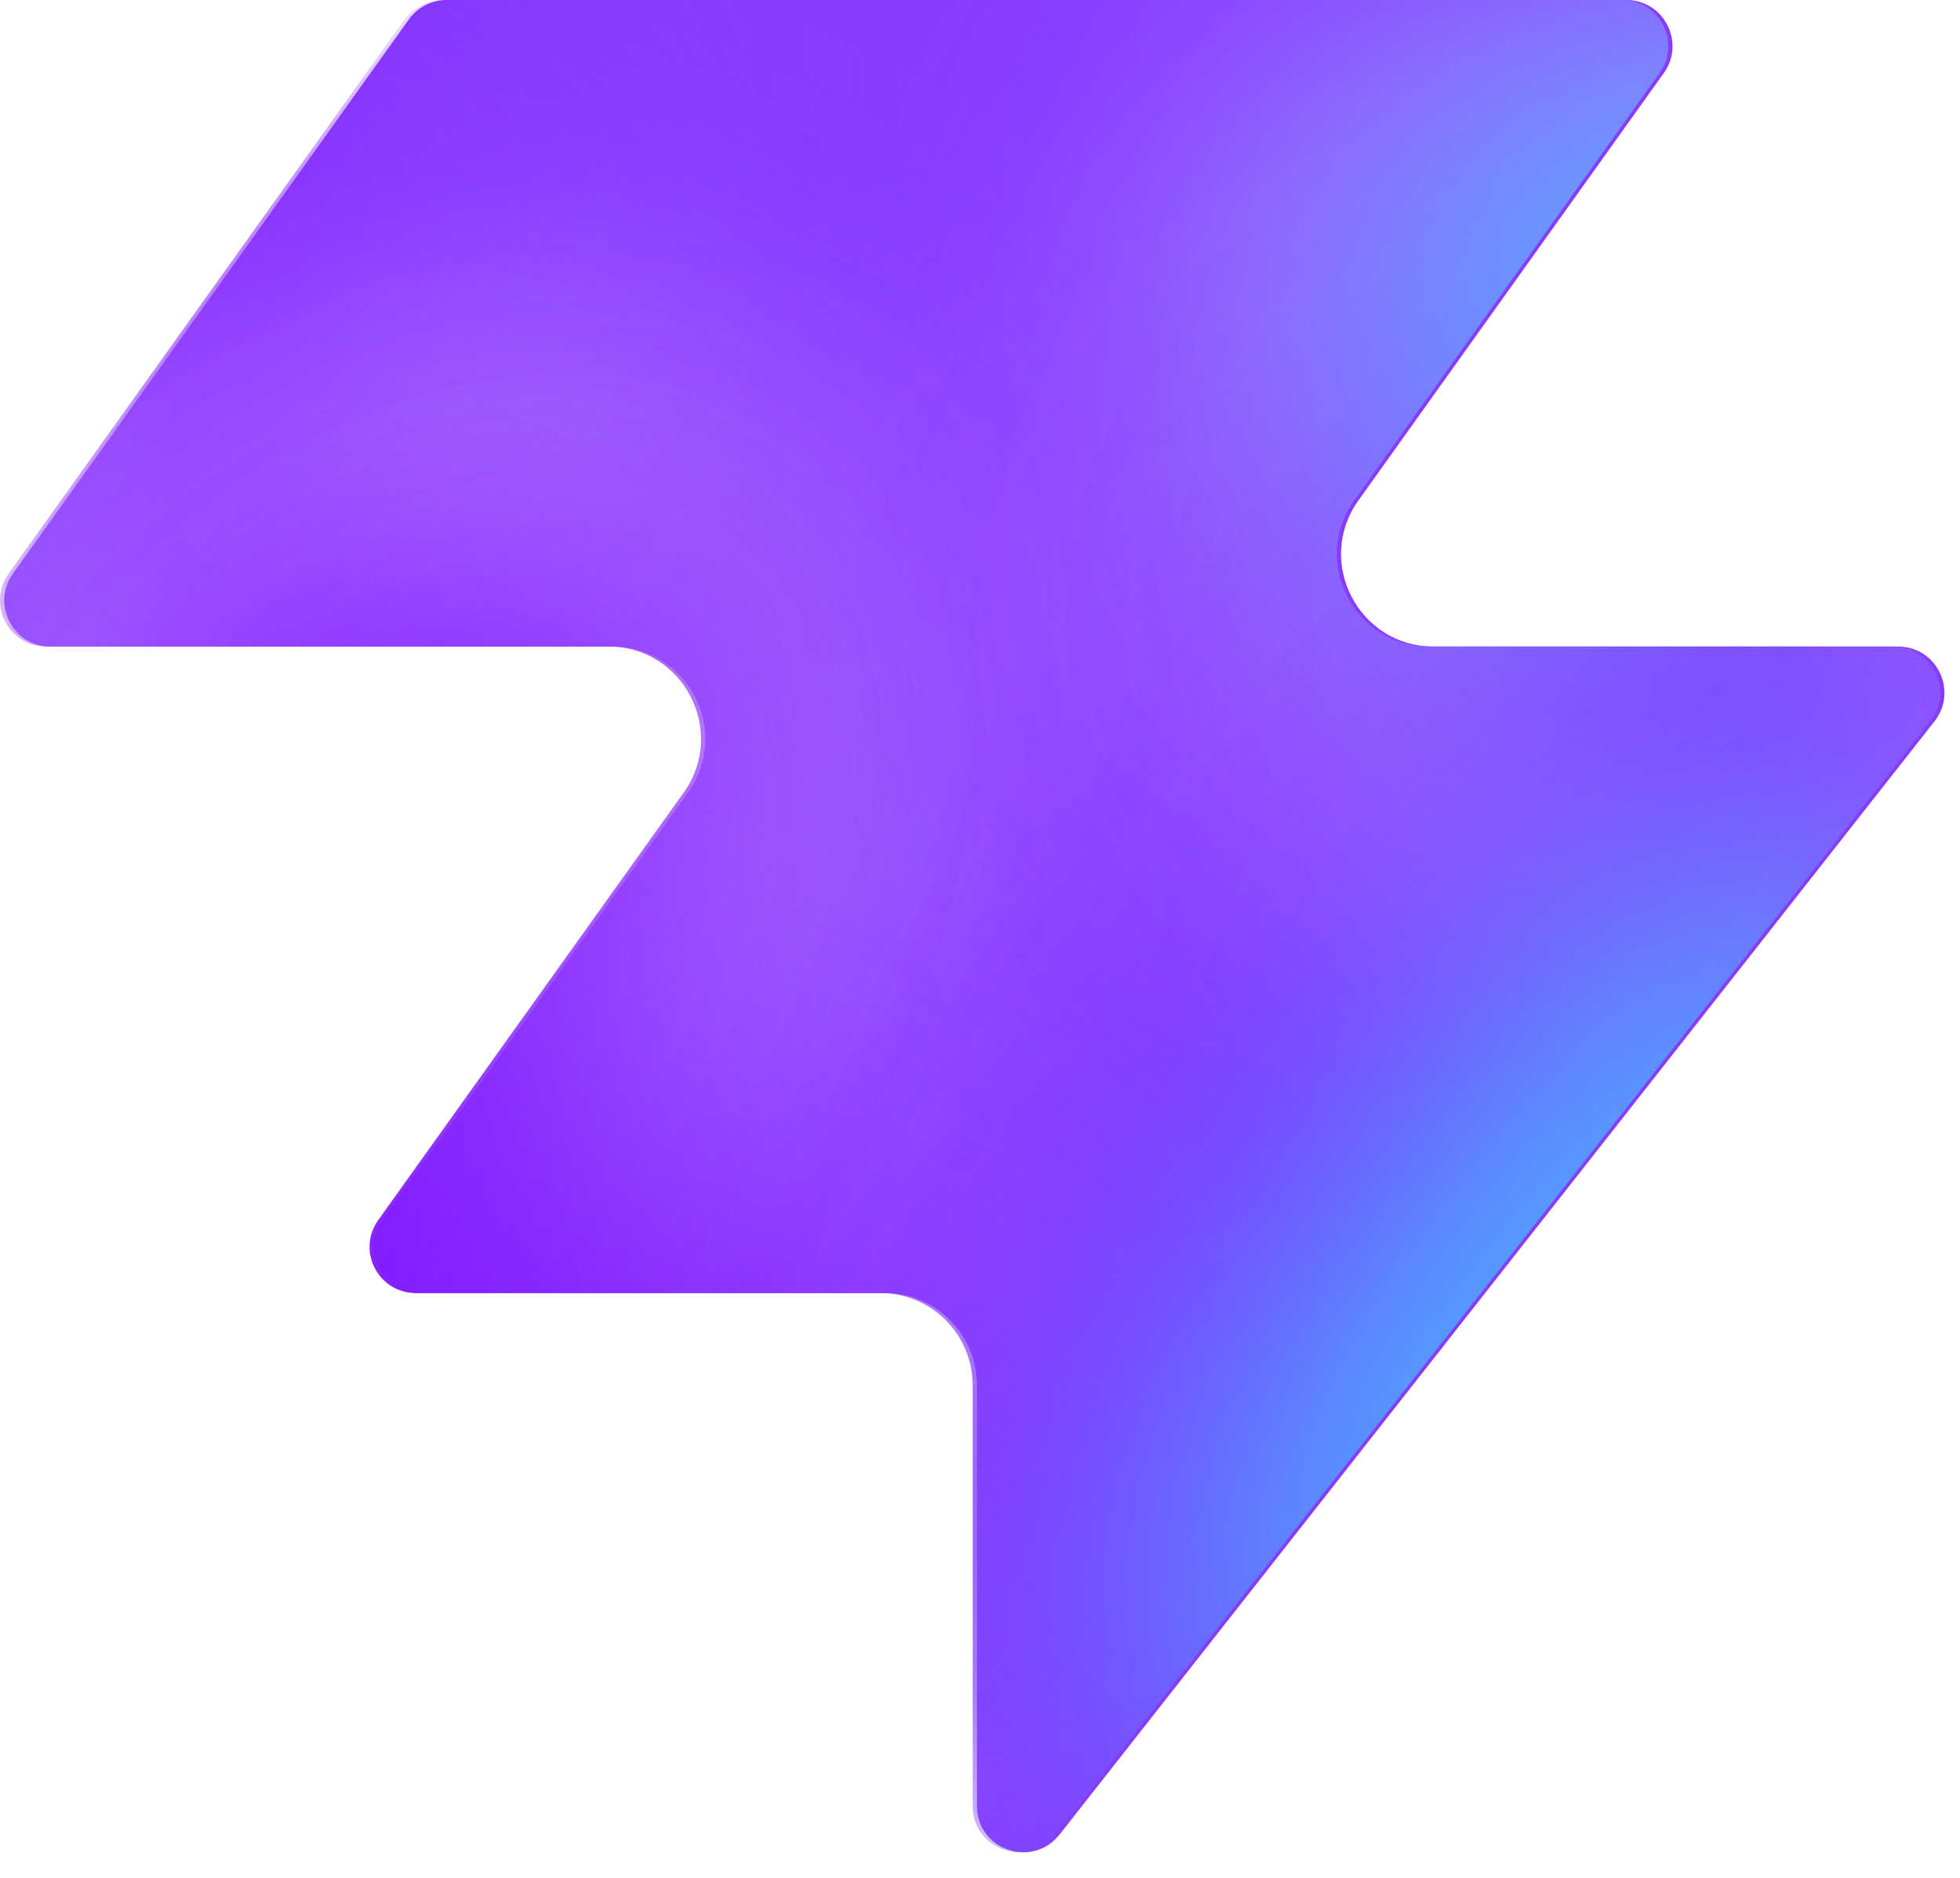
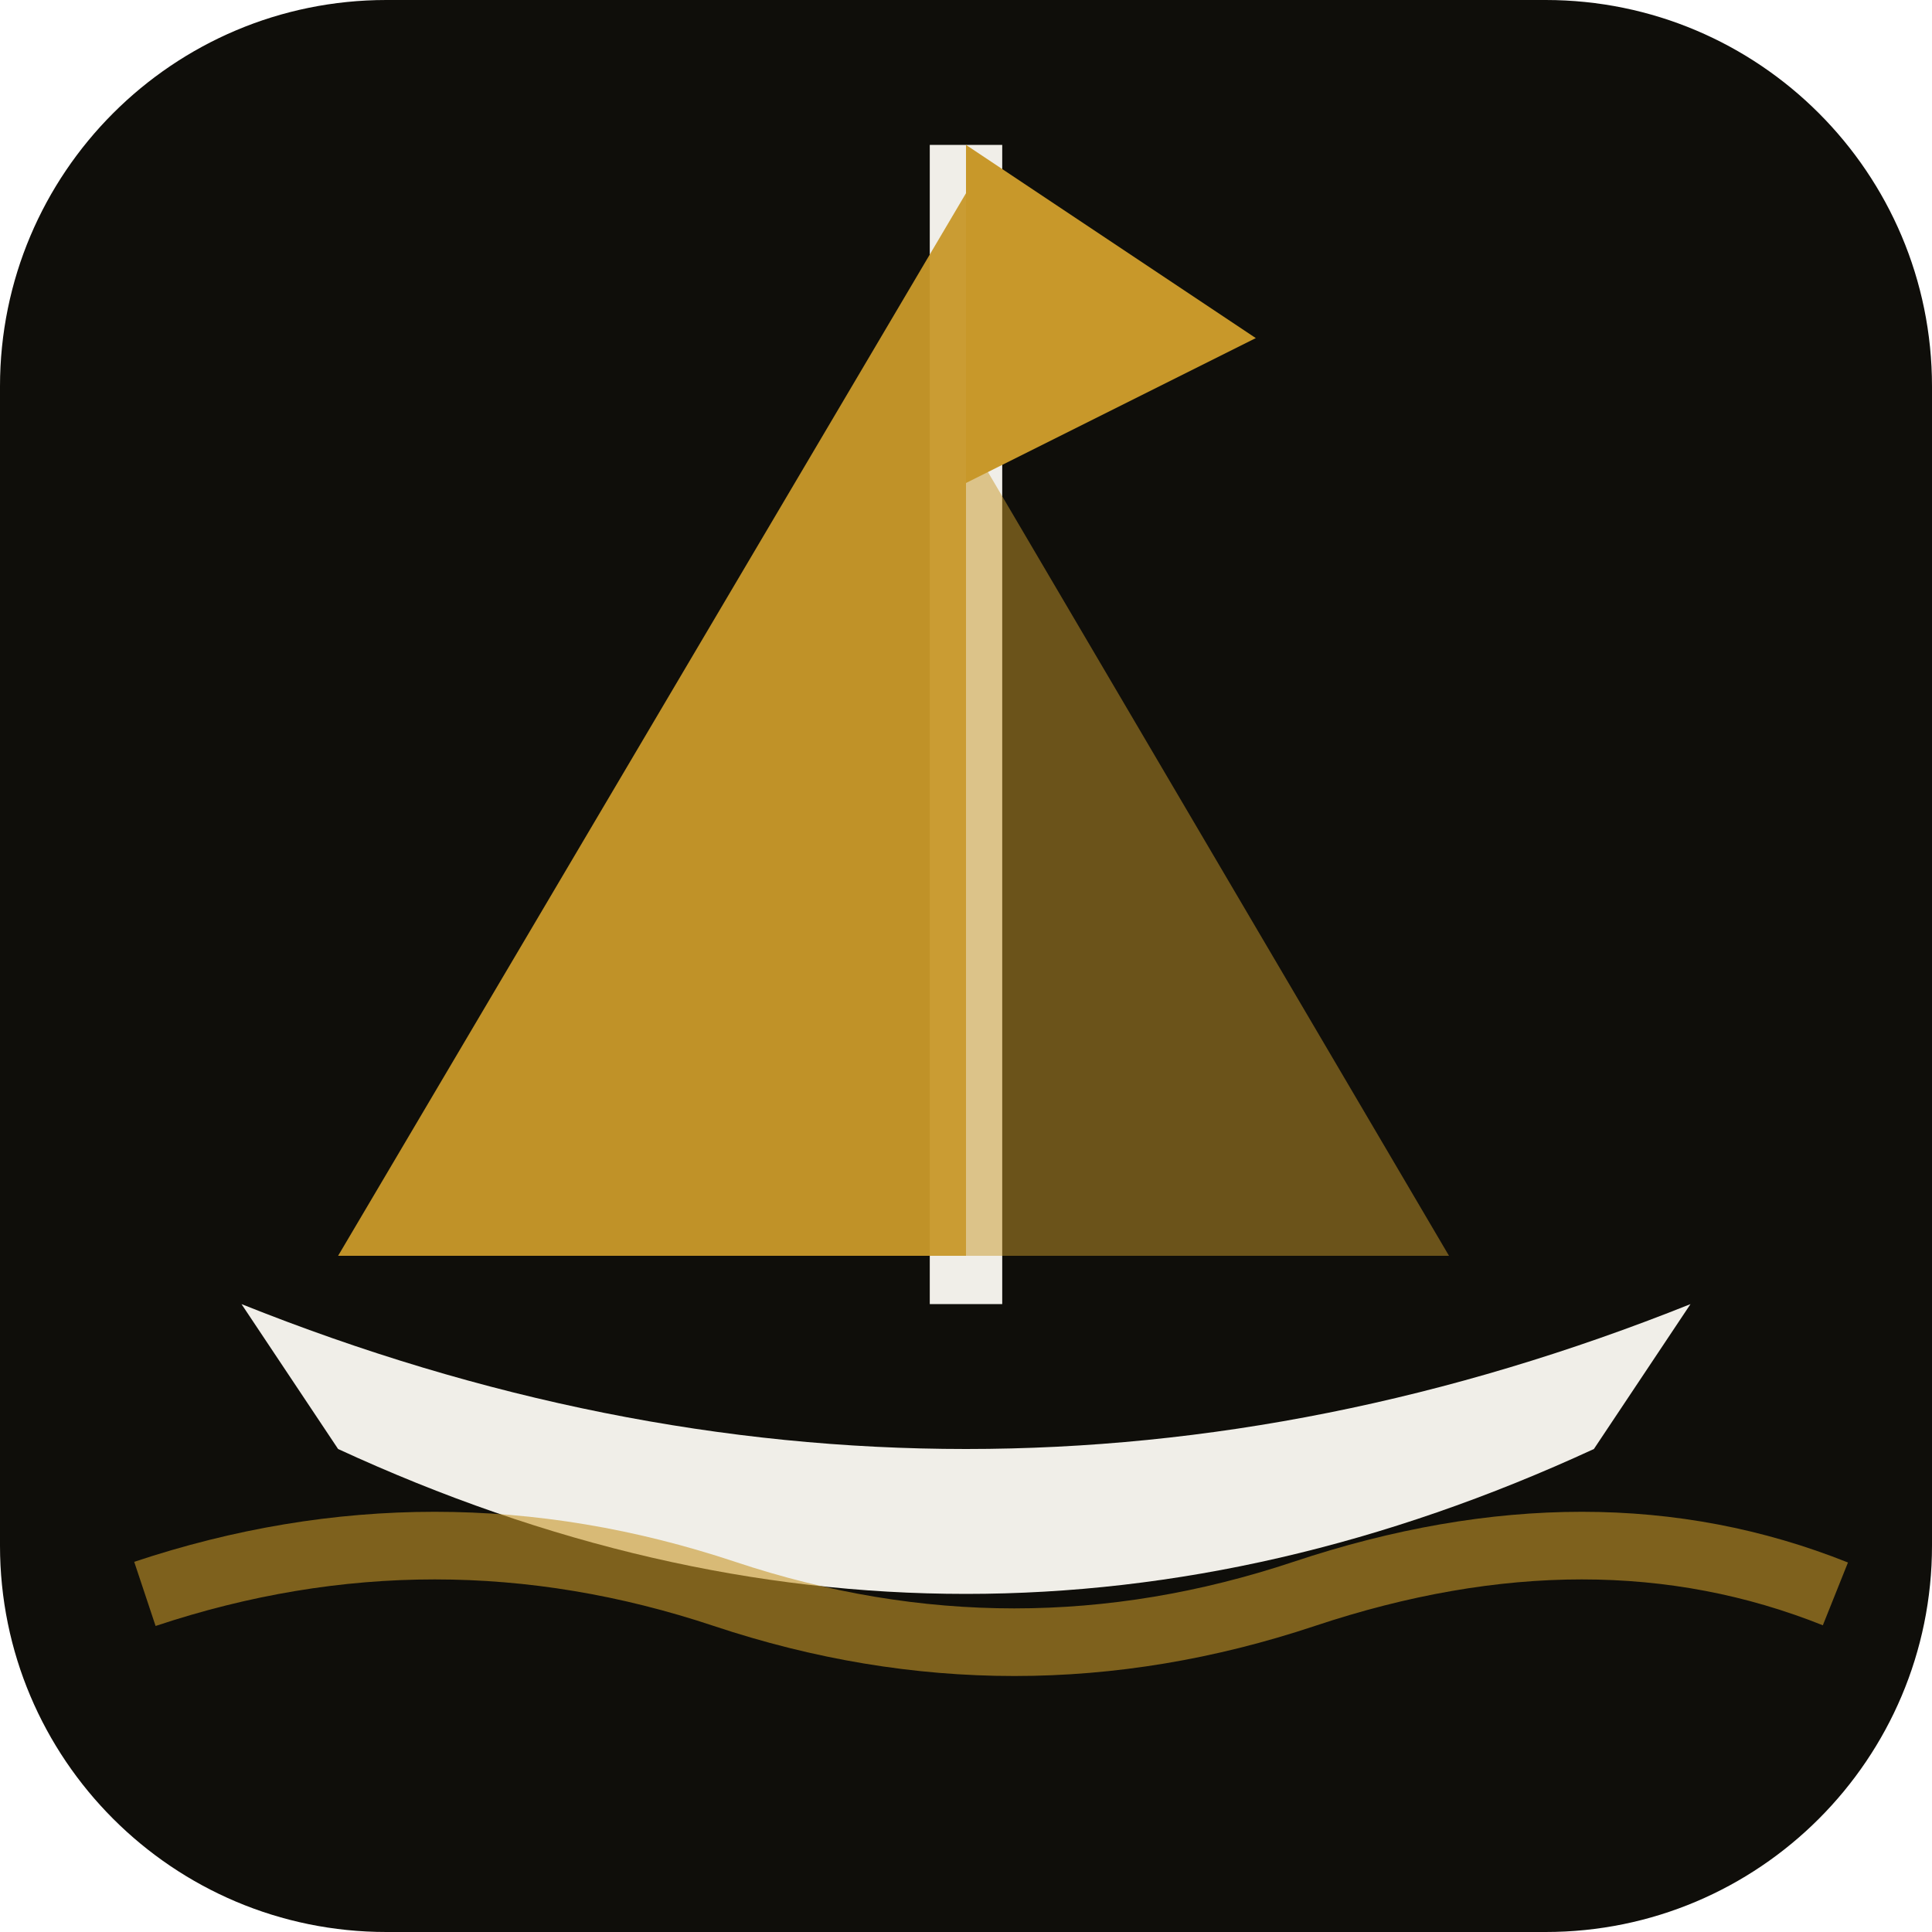
- <svg xmlns="http://www.w3.org/2000/svg" width="48" height="46" fill="none" viewBox="0 0 48 46">
-   <path fill="#863bff" d="M25.946 44.938c-.664.845-2.021.375-2.021-.698V33.937a2.26 2.26 0 0 0-2.262-2.262H10.287c-.92 0-1.456-1.04-.92-1.788l7.48-10.471c1.07-1.497 0-3.578-1.842-3.578H1.237c-.92 0-1.456-1.04-.92-1.788L10.013.474c.214-.297.556-.474.92-.474h28.894c.92 0 1.456 1.04.92 1.788l-7.48 10.471c-1.07 1.498 0 3.579 1.842 3.579h11.377c.943 0 1.473 1.088.89 1.83L25.947 44.94z" style="fill:#863bff;fill:color(display-p3 .525 .23 1);fill-opacity:1" />
-   <mask id="a" width="48" height="46" x="0" y="0" maskUnits="userSpaceOnUse" style="mask-type:alpha">
-     <path fill="#000" d="M25.842 44.938c-.664.844-2.021.375-2.021-.698V33.937a2.26 2.26 0 0 0-2.262-2.262H10.183c-.92 0-1.456-1.04-.92-1.788l7.48-10.471c1.07-1.498 0-3.579-1.842-3.579H1.133c-.92 0-1.456-1.04-.92-1.787L9.91.473c.214-.297.556-.474.92-.474h28.894c.92 0 1.456 1.04.92 1.788l-7.48 10.471c-1.07 1.498 0 3.578 1.842 3.578h11.377c.943 0 1.473 1.088.89 1.832L25.843 44.94z" style="fill:#000;fill-opacity:1" />
-   </mask>
-   <g mask="url(#a)">
-     <g filter="url(#b)">
-       <ellipse cx="5.508" cy="14.704" fill="#ede6ff" rx="5.508" ry="14.704" style="fill:#ede6ff;fill:color(display-p3 .927 .903 1);fill-opacity:1" transform="matrix(.00324 1 1 -.00324 -4.47 31.516)" />
-     </g>
-     <g filter="url(#c)">
-       <ellipse cx="10.399" cy="29.851" fill="#ede6ff" rx="10.399" ry="29.851" style="fill:#ede6ff;fill:color(display-p3 .927 .903 1);fill-opacity:1" transform="matrix(.00324 1 1 -.00324 -39.328 7.883)" />
-     </g>
-     <g filter="url(#d)">
-       <ellipse cx="5.508" cy="30.487" fill="#7e14ff" rx="5.508" ry="30.487" style="fill:#7e14ff;fill:color(display-p3 .492 .077 1);fill-opacity:1" transform="rotate(89.814 -25.913 -14.639)scale(1 -1)" />
-     </g>
-     <g filter="url(#e)">
-       <ellipse cx="5.508" cy="30.599" fill="#7e14ff" rx="5.508" ry="30.599" style="fill:#7e14ff;fill:color(display-p3 .492 .077 1);fill-opacity:1" transform="rotate(89.814 -32.644 -3.334)scale(1 -1)" />
-     </g>
-     <g filter="url(#f)">
-       <ellipse cx="5.508" cy="30.599" fill="#7e14ff" rx="5.508" ry="30.599" style="fill:#7e14ff;fill:color(display-p3 .492 .077 1);fill-opacity:1" transform="matrix(.00324 1 1 -.00324 -34.34 30.47)" />
-     </g>
-     <g filter="url(#g)">
-       <ellipse cx="14.072" cy="22.078" fill="#ede6ff" rx="14.072" ry="22.078" style="fill:#ede6ff;fill:color(display-p3 .927 .903 1);fill-opacity:1" transform="rotate(93.35 24.506 48.493)scale(-1 1)" />
-     </g>
-     <g filter="url(#h)">
-       <ellipse cx="3.47" cy="21.501" fill="#7e14ff" rx="3.47" ry="21.501" style="fill:#7e14ff;fill:color(display-p3 .492 .077 1);fill-opacity:1" transform="rotate(89.009 28.708 47.59)scale(-1 1)" />
-     </g>
-     <g filter="url(#i)">
-       <ellipse cx="3.47" cy="21.501" fill="#7e14ff" rx="3.47" ry="21.501" style="fill:#7e14ff;fill:color(display-p3 .492 .077 1);fill-opacity:1" transform="rotate(89.009 28.708 47.59)scale(-1 1)" />
-     </g>
-     <g filter="url(#j)">
-       <ellipse cx=".387" cy="8.972" fill="#7e14ff" rx="4.407" ry="29.108" style="fill:#7e14ff;fill:color(display-p3 .492 .077 1);fill-opacity:1" transform="rotate(39.51 .387 8.972)" />
-     </g>
-     <g filter="url(#k)">
-       <ellipse cx="47.523" cy="-6.092" fill="#7e14ff" rx="4.407" ry="29.108" style="fill:#7e14ff;fill:color(display-p3 .492 .077 1);fill-opacity:1" transform="rotate(37.892 47.523 -6.092)" />
-     </g>
-     <g filter="url(#l)">
-       <ellipse cx="41.412" cy="6.333" fill="#47bfff" rx="5.971" ry="9.665" style="fill:#47bfff;fill:color(display-p3 .28 .748 1);fill-opacity:1" transform="rotate(37.892 41.412 6.333)" />
-     </g>
-     <g filter="url(#m)">
-       <ellipse cx="-1.879" cy="38.332" fill="#7e14ff" rx="4.407" ry="29.108" style="fill:#7e14ff;fill:color(display-p3 .492 .077 1);fill-opacity:1" transform="rotate(37.892 -1.88 38.332)" />
-     </g>
-     <g filter="url(#n)">
-       <ellipse cx="-1.879" cy="38.332" fill="#7e14ff" rx="4.407" ry="29.108" style="fill:#7e14ff;fill:color(display-p3 .492 .077 1);fill-opacity:1" transform="rotate(37.892 -1.88 38.332)" />
-     </g>
-     <g filter="url(#o)">
-       <ellipse cx="35.651" cy="29.907" fill="#7e14ff" rx="4.407" ry="29.108" style="fill:#7e14ff;fill:color(display-p3 .492 .077 1);fill-opacity:1" transform="rotate(37.892 35.651 29.907)" />
-     </g>
-     <g filter="url(#p)">
-       <ellipse cx="38.418" cy="32.4" fill="#47bfff" rx="5.971" ry="15.297" style="fill:#47bfff;fill:color(display-p3 .28 .748 1);fill-opacity:1" transform="rotate(37.892 38.418 32.4)" />
-     </g>
-   </g>
-   <defs>
-     <filter id="b" width="60.045" height="41.654" x="-19.77" y="16.149" color-interpolation-filters="sRGB" filterUnits="userSpaceOnUse">
-       <feFlood flood-opacity="0" result="BackgroundImageFix" />
-       <feBlend in="SourceGraphic" in2="BackgroundImageFix" result="shape" />
-       <feGaussianBlur result="effect1_foregroundBlur_2002_17158" stdDeviation="7.659" />
-     </filter>
-     <filter id="c" width="90.34" height="51.437" x="-54.613" y="-7.533" color-interpolation-filters="sRGB" filterUnits="userSpaceOnUse">
-       <feFlood flood-opacity="0" result="BackgroundImageFix" />
-       <feBlend in="SourceGraphic" in2="BackgroundImageFix" result="shape" />
-       <feGaussianBlur result="effect1_foregroundBlur_2002_17158" stdDeviation="7.659" />
-     </filter>
-     <filter id="d" width="79.355" height="29.4" x="-49.64" y="2.03" color-interpolation-filters="sRGB" filterUnits="userSpaceOnUse">
-       <feFlood flood-opacity="0" result="BackgroundImageFix" />
-       <feBlend in="SourceGraphic" in2="BackgroundImageFix" result="shape" />
-       <feGaussianBlur result="effect1_foregroundBlur_2002_17158" stdDeviation="4.596" />
-     </filter>
-     <filter id="e" width="79.579" height="29.4" x="-45.045" y="20.029" color-interpolation-filters="sRGB" filterUnits="userSpaceOnUse">
-       <feFlood flood-opacity="0" result="BackgroundImageFix" />
-       <feBlend in="SourceGraphic" in2="BackgroundImageFix" result="shape" />
-       <feGaussianBlur result="effect1_foregroundBlur_2002_17158" stdDeviation="4.596" />
-     </filter>
-     <filter id="f" width="79.579" height="29.4" x="-43.513" y="21.178" color-interpolation-filters="sRGB" filterUnits="userSpaceOnUse">
-       <feFlood flood-opacity="0" result="BackgroundImageFix" />
-       <feBlend in="SourceGraphic" in2="BackgroundImageFix" result="shape" />
-       <feGaussianBlur result="effect1_foregroundBlur_2002_17158" stdDeviation="4.596" />
-     </filter>
-     <filter id="g" width="74.749" height="58.852" x="15.756" y="-17.901" color-interpolation-filters="sRGB" filterUnits="userSpaceOnUse">
-       <feFlood flood-opacity="0" result="BackgroundImageFix" />
-       <feBlend in="SourceGraphic" in2="BackgroundImageFix" result="shape" />
-       <feGaussianBlur result="effect1_foregroundBlur_2002_17158" stdDeviation="7.659" />
-     </filter>
-     <filter id="h" width="61.377" height="25.362" x="23.548" y="2.284" color-interpolation-filters="sRGB" filterUnits="userSpaceOnUse">
-       <feFlood flood-opacity="0" result="BackgroundImageFix" />
-       <feBlend in="SourceGraphic" in2="BackgroundImageFix" result="shape" />
-       <feGaussianBlur result="effect1_foregroundBlur_2002_17158" stdDeviation="4.596" />
-     </filter>
-     <filter id="i" width="61.377" height="25.362" x="23.548" y="2.284" color-interpolation-filters="sRGB" filterUnits="userSpaceOnUse">
-       <feFlood flood-opacity="0" result="BackgroundImageFix" />
-       <feBlend in="SourceGraphic" in2="BackgroundImageFix" result="shape" />
-       <feGaussianBlur result="effect1_foregroundBlur_2002_17158" stdDeviation="4.596" />
-     </filter>
-     <filter id="j" width="56.045" height="63.649" x="-27.636" y="-22.853" color-interpolation-filters="sRGB" filterUnits="userSpaceOnUse">
-       <feFlood flood-opacity="0" result="BackgroundImageFix" />
-       <feBlend in="SourceGraphic" in2="BackgroundImageFix" result="shape" />
-       <feGaussianBlur result="effect1_foregroundBlur_2002_17158" stdDeviation="4.596" />
-     </filter>
-     <filter id="k" width="54.814" height="64.646" x="20.116" y="-38.415" color-interpolation-filters="sRGB" filterUnits="userSpaceOnUse">
-       <feFlood flood-opacity="0" result="BackgroundImageFix" />
-       <feBlend in="SourceGraphic" in2="BackgroundImageFix" result="shape" />
-       <feGaussianBlur result="effect1_foregroundBlur_2002_17158" stdDeviation="4.596" />
-     </filter>
-     <filter id="l" width="33.541" height="35.313" x="24.641" y="-11.323" color-interpolation-filters="sRGB" filterUnits="userSpaceOnUse">
-       <feFlood flood-opacity="0" result="BackgroundImageFix" />
-       <feBlend in="SourceGraphic" in2="BackgroundImageFix" result="shape" />
-       <feGaussianBlur result="effect1_foregroundBlur_2002_17158" stdDeviation="4.596" />
-     </filter>
-     <filter id="m" width="54.814" height="64.646" x="-29.286" y="6.009" color-interpolation-filters="sRGB" filterUnits="userSpaceOnUse">
-       <feFlood flood-opacity="0" result="BackgroundImageFix" />
-       <feBlend in="SourceGraphic" in2="BackgroundImageFix" result="shape" />
-       <feGaussianBlur result="effect1_foregroundBlur_2002_17158" stdDeviation="4.596" />
-     </filter>
-     <filter id="n" width="54.814" height="64.646" x="-29.286" y="6.009" color-interpolation-filters="sRGB" filterUnits="userSpaceOnUse">
-       <feFlood flood-opacity="0" result="BackgroundImageFix" />
-       <feBlend in="SourceGraphic" in2="BackgroundImageFix" result="shape" />
-       <feGaussianBlur result="effect1_foregroundBlur_2002_17158" stdDeviation="4.596" />
-     </filter>
-     <filter id="o" width="54.814" height="64.646" x="8.244" y="-2.416" color-interpolation-filters="sRGB" filterUnits="userSpaceOnUse">
-       <feFlood flood-opacity="0" result="BackgroundImageFix" />
-       <feBlend in="SourceGraphic" in2="BackgroundImageFix" result="shape" />
-       <feGaussianBlur result="effect1_foregroundBlur_2002_17158" stdDeviation="4.596" />
-     </filter>
-     <filter id="p" width="39.409" height="43.623" x="18.713" y="10.588" color-interpolation-filters="sRGB" filterUnits="userSpaceOnUse">
-       <feFlood flood-opacity="0" result="BackgroundImageFix" />
-       <feBlend in="SourceGraphic" in2="BackgroundImageFix" result="shape" />
-       <feGaussianBlur result="effect1_foregroundBlur_2002_17158" stdDeviation="4.596" />
-     </filter>
-   </defs>
+ <svg xmlns="http://www.w3.org/2000/svg" viewBox="0 0 40 40" fill="none">
+   <rect width="40" height="40" rx="8" fill="#0F0E0A" />
+   <line x1="20" y1="3" x2="20" y2="27" stroke="#F0EEE8" stroke-width="1.5" />
+   <path d="M20 4 L20 26 L7 26 Z" fill="#C8982A" opacity="0.95" />
+   <path d="M20 9 L20 26 L30 26 Z" fill="#C8982A" opacity="0.5" />
+   <path d="M5 27 Q20 33 35 27 L33 30 Q20 36 7 30 Z" fill="#F0EEE8" />
+   <path d="M3 33 Q9 31 15 33 Q21 35 27 33 Q33 31 38 33" stroke="#C8982A" stroke-width="1.4" fill="none" opacity="0.6" />
+   <path d="M20 3 L26 7 L20 10 Z" fill="#C8982A" />
</svg>
